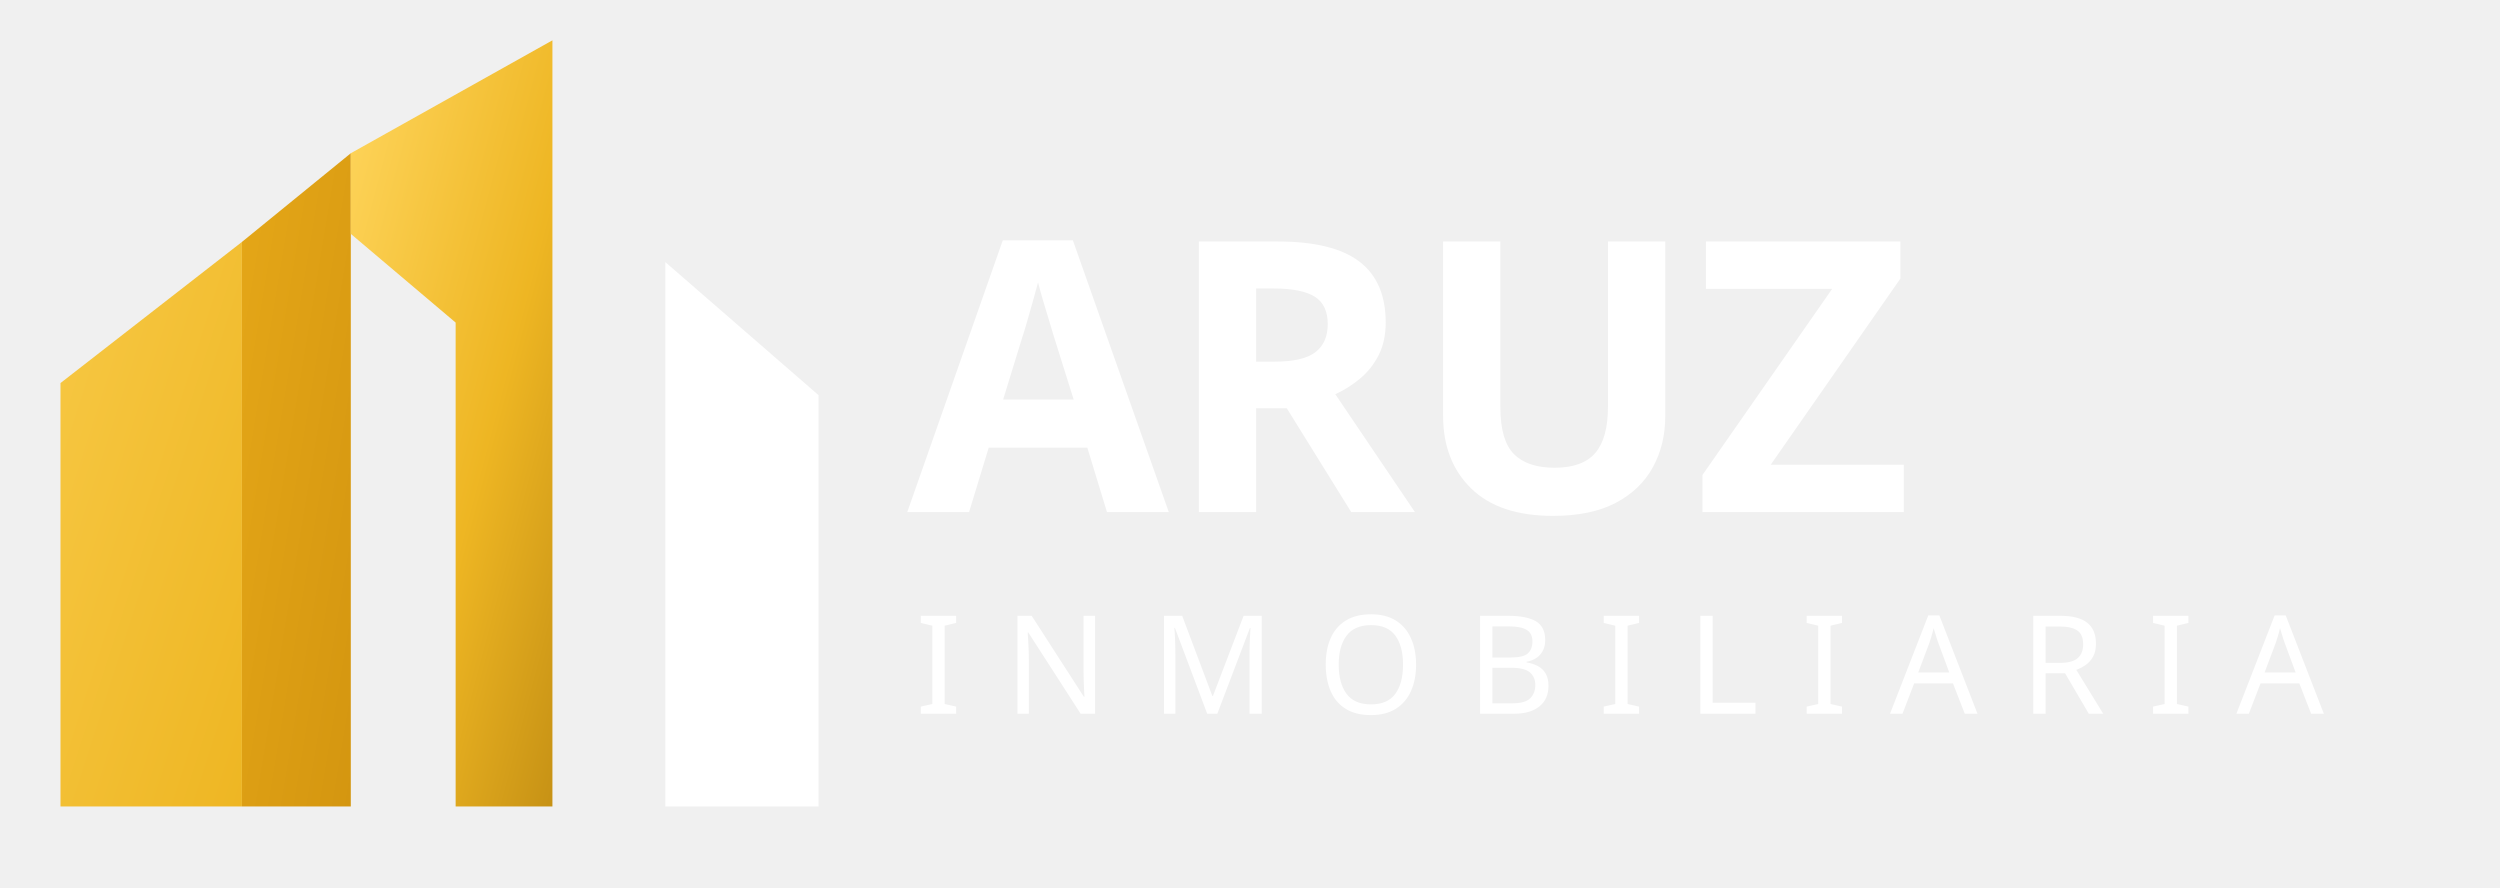
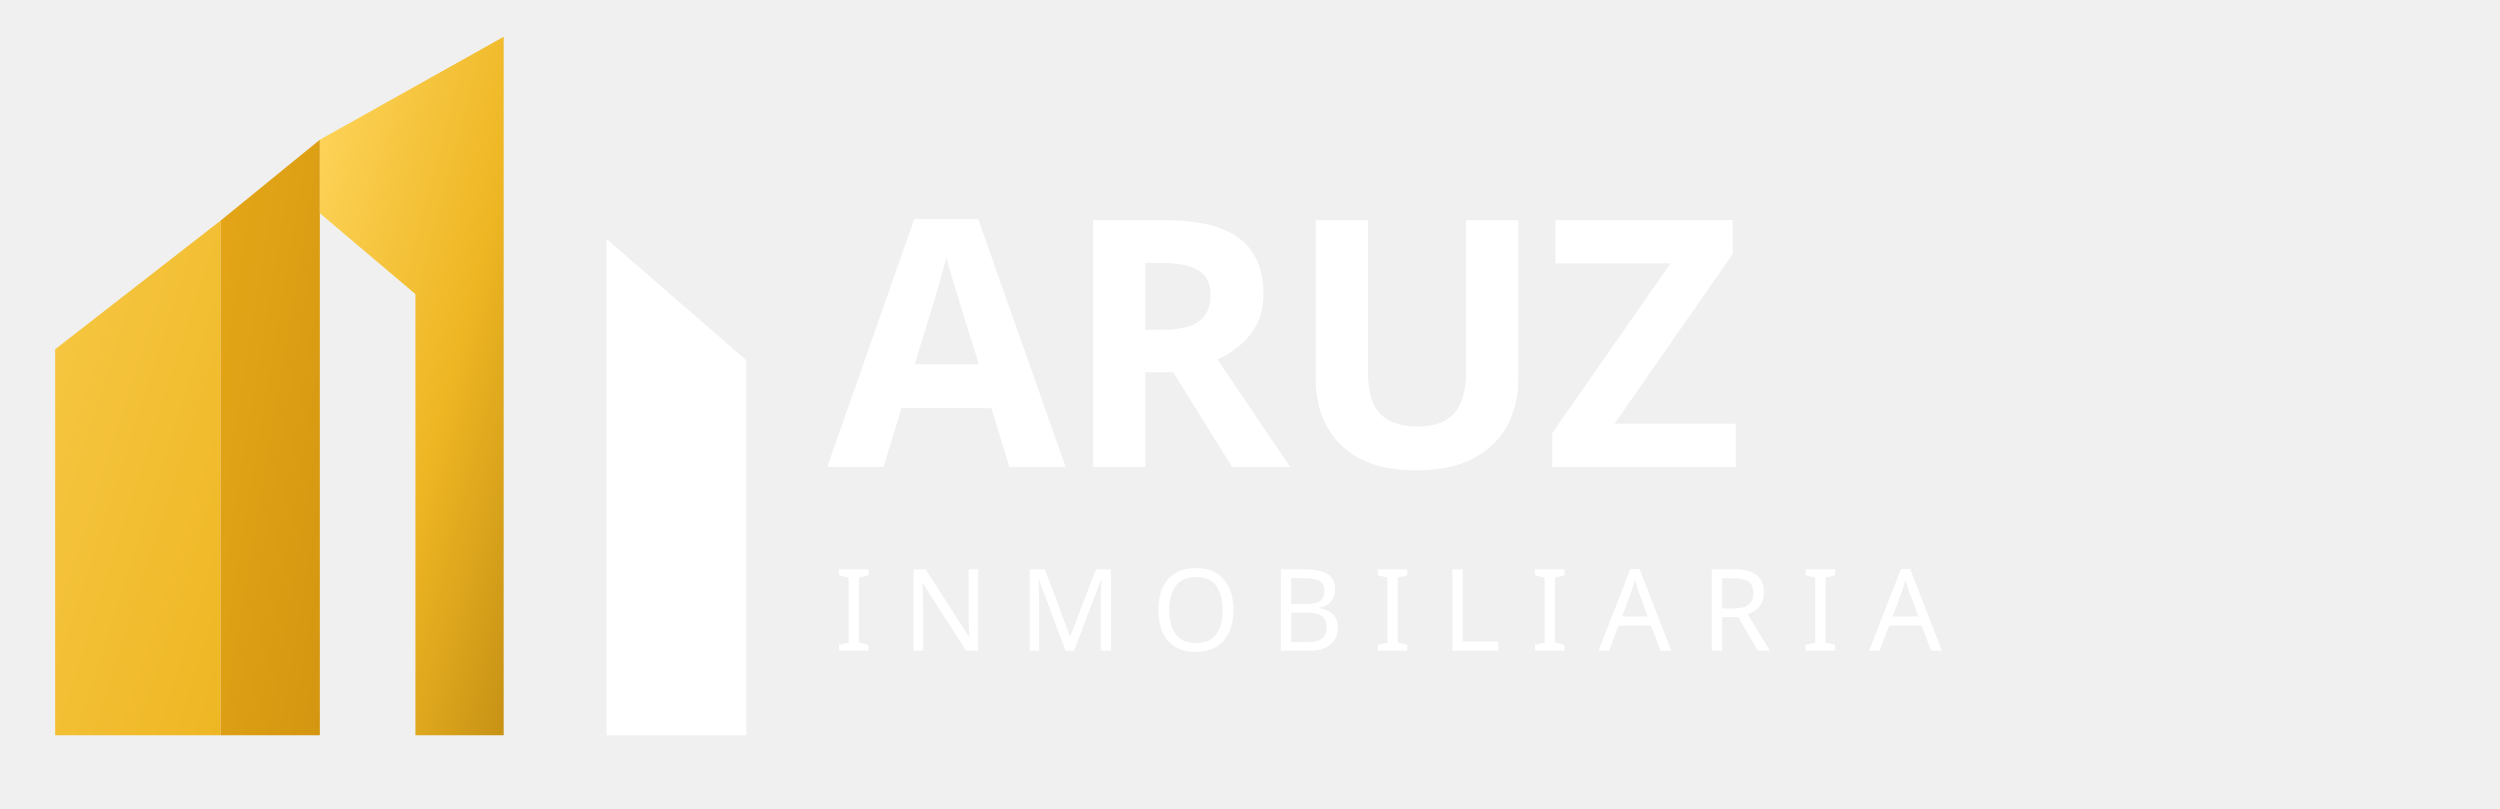
- <svg xmlns="http://www.w3.org/2000/svg" viewBox="0 0 620 220" width="100%" height="100%">
+ <svg xmlns="http://www.w3.org/2000/svg" viewBox="0 0 680 220" width="100%" height="100%">
  <defs>
-     <linearGradient id="goldFacetLeft" x1="0%" y1="0%" x2="100%" y2="100%">
+     <linearGradient id="goldFacetLeftInm" x1="0%" y1="0%" x2="100%" y2="100%">
      <stop offset="0%" stop-color="#F7C844" />
      <stop offset="100%" stop-color="#EEB623" />
    </linearGradient>
-     <linearGradient id="goldFacetCenter" x1="0%" y1="0%" x2="100%" y2="100%">
+     <linearGradient id="goldFacetCenterInm" x1="0%" y1="0%" x2="100%" y2="100%">
      <stop offset="0%" stop-color="#E5A718" />
      <stop offset="100%" stop-color="#D49610" />
    </linearGradient>
-     <linearGradient id="goldFacetTall" x1="0%" y1="0%" x2="100%" y2="100%">
+     <linearGradient id="goldFacetTallInm" x1="0%" y1="0%" x2="100%" y2="100%">
      <stop offset="0%" stop-color="#FFD65E" />
      <stop offset="60%" stop-color="#EEB623" />
      <stop offset="100%" stop-color="#C79215" />
    </linearGradient>
  </defs>
  <g id="aruz-isotype" transform="translate(15, 10)">
-     <polygon points="0,85 45,50 45,190 0,190" fill="url(#goldFacetLeft)" />
-     <polygon points="45,50 72,28 72,190 45,190" fill="url(#goldFacetCenter)" />
-     <polygon points="72,28 122,0 122,190 98,190 98,70 72,48" fill="url(#goldFacetTall)" />
+     <polygon points="0,85 45,50 45,190 0,190" fill="url(#goldFacetLeftInm)" />
+     <polygon points="45,50 72,28 72,190 45,190" fill="url(#goldFacetCenterInm)" />
+     <polygon points="72,28 122,0 122,190 98,190 98,70 72,48" fill="url(#goldFacetTallInm)" />
    <polygon points="150,55 188,88 188,190 150,190" fill="#FFFFFF" />
  </g>
  <g id="aruz-wordmark" transform="translate(225, 25)">
-     <text x="0" y="102" font-family="'Montserrat', 'Poppins', 'Arial Black', sans-serif" font-size="94" font-weight="900" letter-spacing="-1px" fill="#FFFFFF">ARUZ</text>
-     <text x="2" y="152" font-family="'Montserrat', 'Work Sans', sans-serif" font-size="34" font-weight="300" letter-spacing="10.5px" fill="#FFFFFF">INMOBILIARIA</text>
+     <text x="0" y="102" font-family="'Montserrat', 'Poppins', sans-serif" font-size="94" font-weight="900" letter-spacing="-1px" fill="#FFFFFF">ARUZ</text>
+     <text x="2" y="152" font-family="'Montserrat', 'Work Sans', sans-serif" font-size="31" font-weight="400" letter-spacing="8px" fill="#FFFFFF">INMOBILIARIA</text>
  </g>
</svg>
